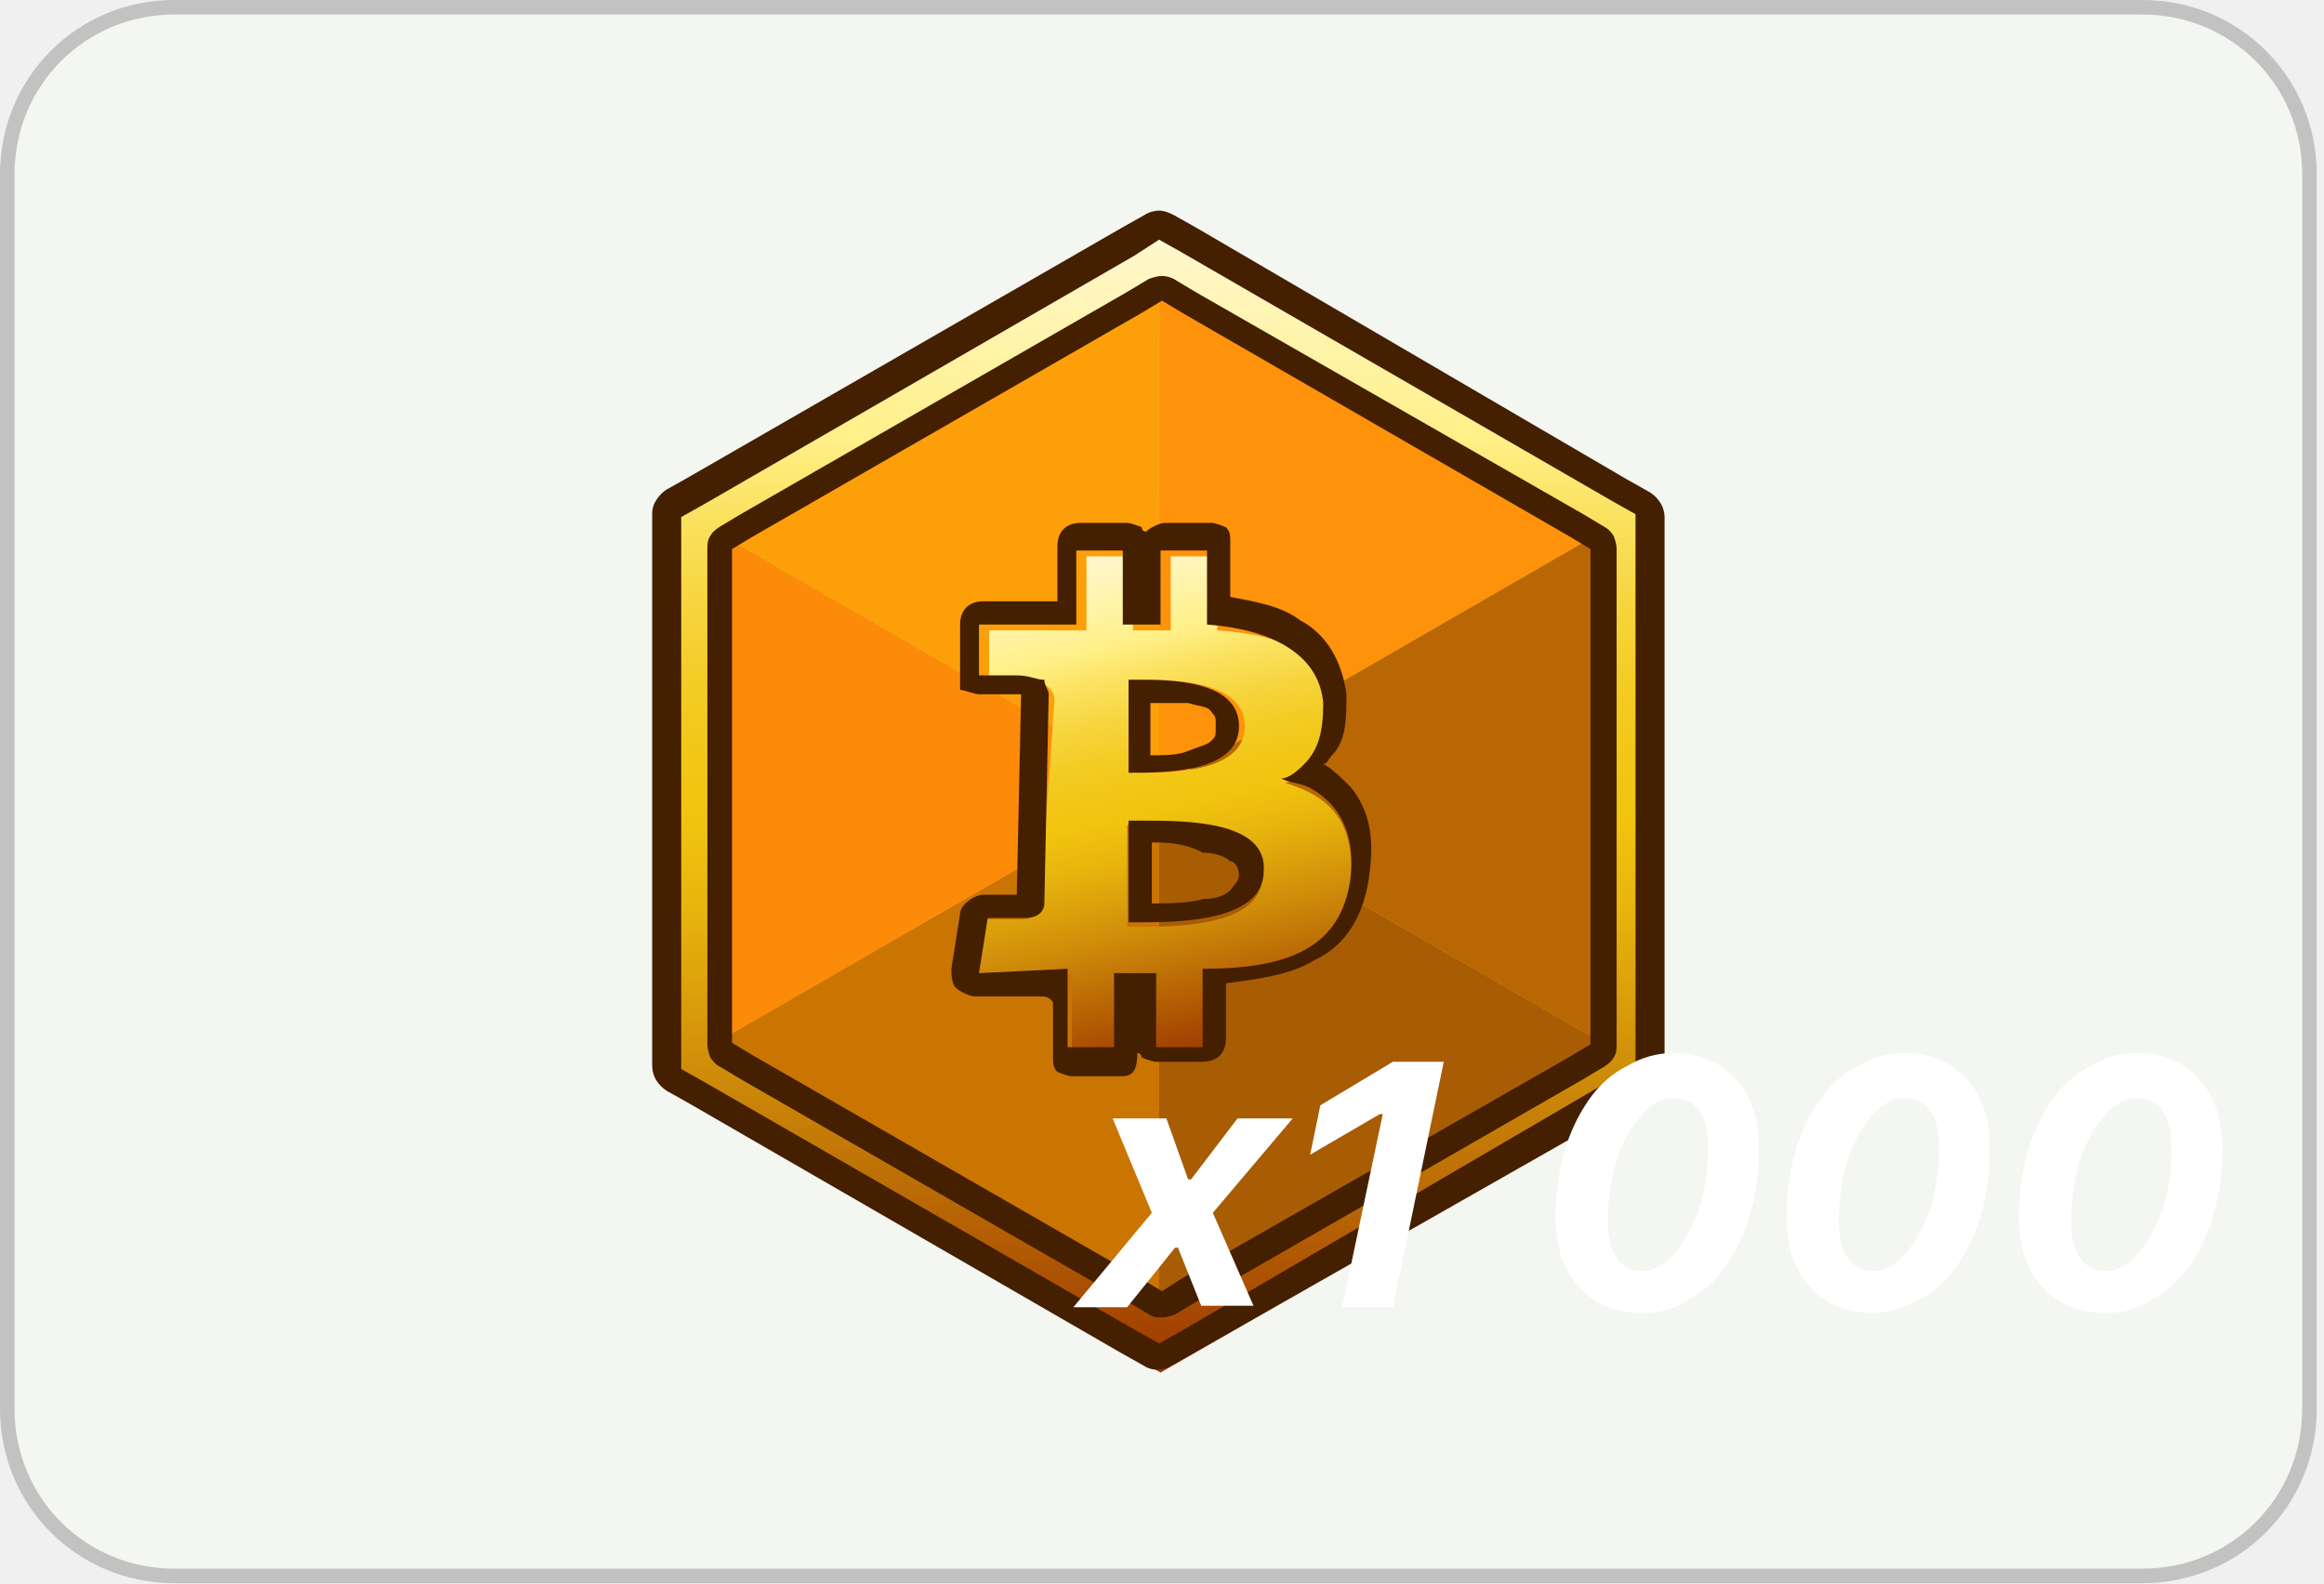
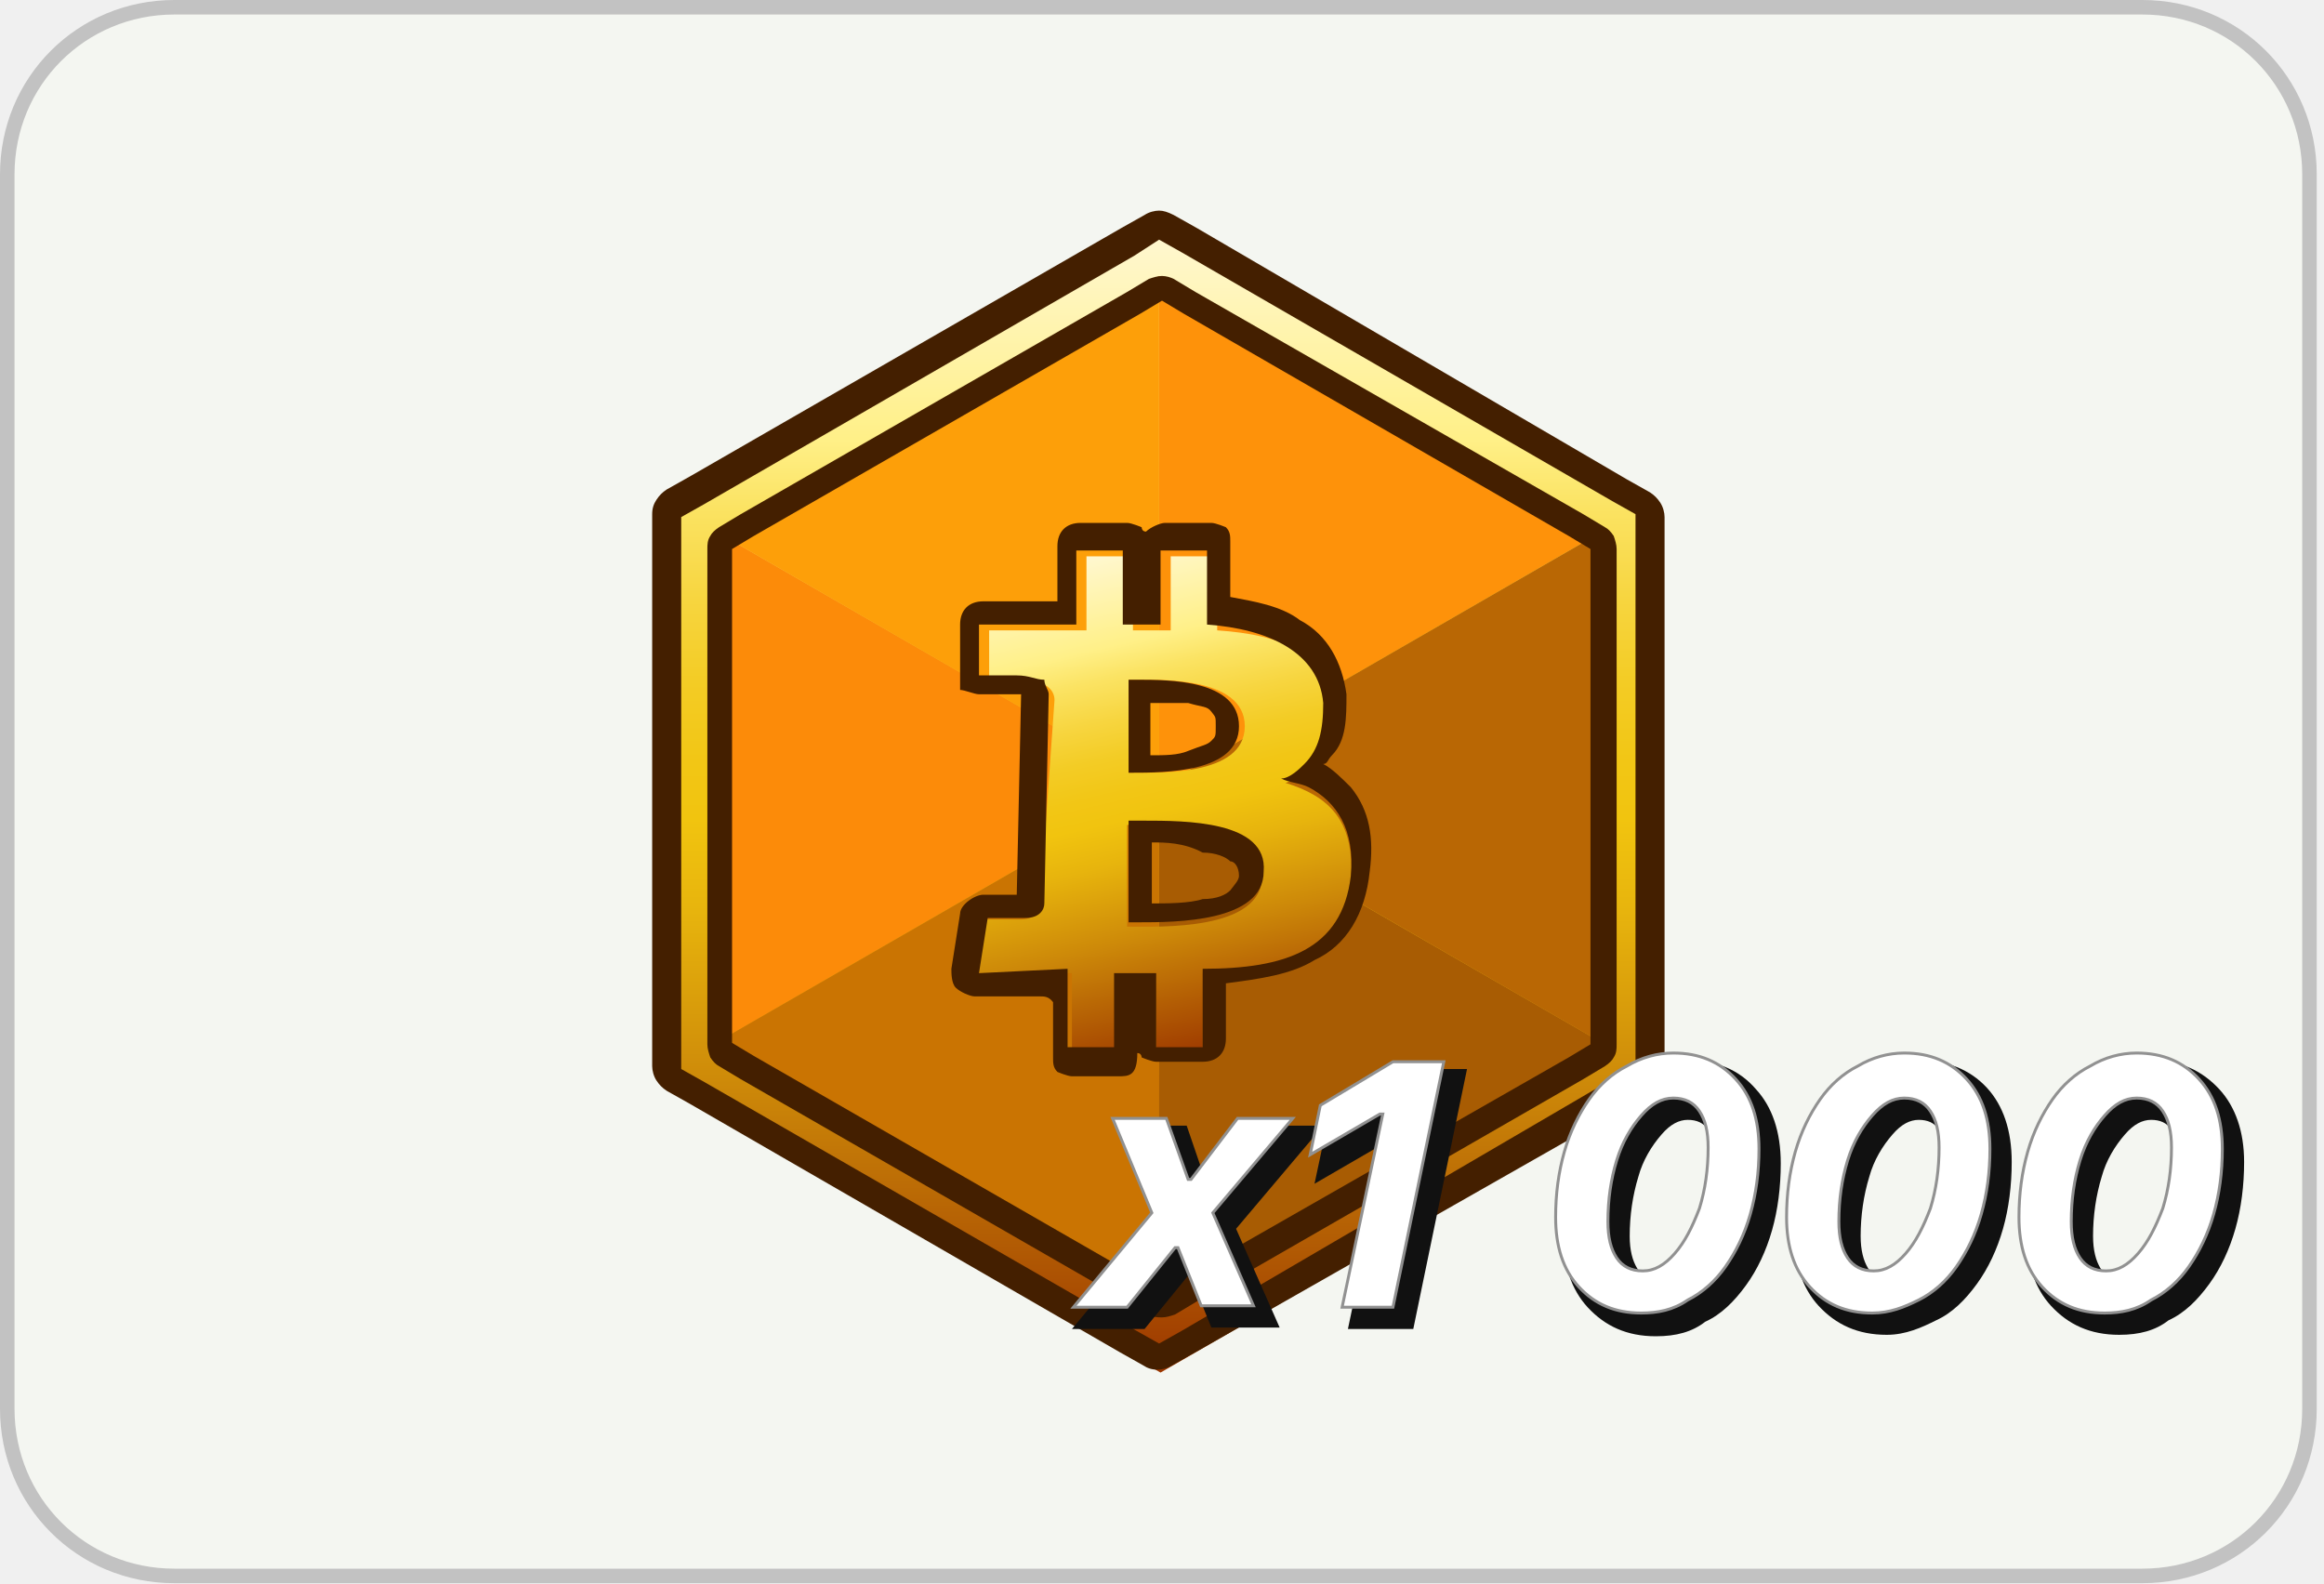
<svg xmlns="http://www.w3.org/2000/svg" version="1.1" id="Слой_1" x="0px" y="0px" viewBox="0 0 160 109" style="enable-background:new 0 0 160 109;" xml:space="preserve">
  <style type="text/css">
	.st0{fill:#F4F6F1;}
	.st1{fill:none;stroke:#C2C2C2;}
	.st2{fill:url(#SVGID_1_);}
	.st3{fill:#FD9F09;}
	.st4{fill:#FC8B09;}
	.st5{fill:#CA7402;}
	.st6{fill:#FE920A;}
	.st7{fill:#A85C03;}
	.st8{fill:#B96704;}
	.st9{fill:#441F00;}
- 	.st10{fill:#FFFFFF;}
- 	.st11{fill:url(#SVGID_00000062152956396398049640000001685012402832320698_);}
- 	.st12{fill-rule:evenodd;clip-rule:evenodd;fill:#441F00;}
+ 	.st10{fill:#111111;}
+ 	.st11{fill:#FFFFFF;stroke:#919191;stroke-width:0.2;stroke-miterlimit:10;}
+ 	.st12{fill:url(#SVGID_00000175302104637704270940000012537041611443230862_);}
+ 	.st13{fill-rule:evenodd;clip-rule:evenodd;fill:#441F00;}
</style>
  <path class="st0" d="M12,0.5h135.5c6.4,0,11.5,5.1,11.5,11.5v85c0,6.4-5.1,11.5-11.5,11.5H12c-6.4,0-11.5-5.1-11.5-11.5V12  C0.5,5.6,5.6,0.5,12,0.5z" />
  <path class="st1" d="M12,0.5h135.5c6.4,0,11.5,5.1,11.5,11.5v85c0,6.4-5.1,11.5-11.5,11.5H12c-6.4,0-11.5-5.1-11.5-11.5V12  C0.5,5.6,5.6,0.5,12,0.5z" />
-   <linearGradient id="SVGID_1_" gradientUnits="userSpaceOnUse" x1="79.85" y1="580.5" x2="79.85" y2="501.1" gradientTransform="matrix(1 0 0 1 0 -486)">
+   <linearGradient id="SVGID_1_" gradientUnits="userSpaceOnUse" x1="79.85" y1="-471.224" x2="79.85" y2="-391.824" gradientTransform="matrix(1 0 0 -1 0 -376.724)">
    <stop offset="0" style="stop-color:#9C3600" />
    <stop offset="4.000000e-02" style="stop-color:#A44401" />
    <stop offset="0.25" style="stop-color:#CD8909" />
    <stop offset="0.4" style="stop-color:#E7B40D" />
    <stop offset="0.48" style="stop-color:#F1C40F" />
    <stop offset="0.53" style="stop-color:#F2C615" />
    <stop offset="0.6" style="stop-color:#F3CC25" />
    <stop offset="0.67" style="stop-color:#F7D53F" />
    <stop offset="0.75" style="stop-color:#FBE363" />
    <stop offset="0.81" style="stop-color:#FFF088" />
    <stop offset="1" style="stop-color:#FFF8D6" />
  </linearGradient>
  <path class="st2" d="M79.9,15.1L114.2,35v39.7L79.9,94.5L45.5,74.7V35L79.9,15.1z" />
  <path class="st3" d="M79.8,19v35.2L49.3,36.6L79.8,19z" />
  <path class="st4" d="M79.8,54.2L49.3,71.8V36.6L79.8,54.2z" />
  <path class="st5" d="M79.8,54.2v35.2L49.3,71.8L79.8,54.2z" />
  <path class="st6" d="M79.8,19l30.5,17.6L79.8,54.2V19z" />
  <path class="st7" d="M79.8,54.2l30.5,17.6L79.8,89.4V54.2z" />
  <path class="st8" d="M79.8,54.2l30.5-17.6v35.2L79.8,54.2z" />
  <path class="st9" d="M79.8,16.5l1.6,0.9L111,34.5l1.6,0.9v38l-1.6,0.9L81.4,91.6l-1.6,0.9l-1.6-0.9L48.5,74.5l-1.6-0.9v-38l1.6-0.9  l29.6-17.1L79.8,16.5z M79.8,14.5c-0.3,0-0.7,0.1-1,0.3l-1.6,0.9L47.5,32.8l-1.6,0.9c-0.3,0.2-0.5,0.4-0.7,0.7s-0.3,0.6-0.3,1v38  c0,0.3,0.1,0.7,0.3,1s0.4,0.5,0.7,0.7l1.6,0.9l29.6,17.1l1.6,0.9c0.3,0.2,0.6,0.3,1,0.3c0.3,0,0.7-0.1,1-0.3l1.6-0.9L112,76.2  l1.6-0.9c0.3-0.2,0.6-0.4,0.7-0.7c0.2-0.3,0.3-0.6,0.3-1v-38c0-0.3-0.1-0.7-0.3-1c-0.2-0.3-0.4-0.5-0.7-0.7L112,33L82.4,15.7  l-1.6-0.9C80.4,14.6,80.1,14.5,79.8,14.5L79.8,14.5z" />
  <path class="st9" d="M80,20.7l1.5,0.9L108,36.9l1.5,0.9v34.1l-1.5,0.9L81.4,88L80,88.9L78.5,88L51.9,72.7l-1.5-0.9v-34l1.5-0.9  l26.6-15.3L80,20.7z M80,19c-0.3,0-0.6,0.1-0.9,0.2l-1.5,0.9L51,35.4l-1.5,0.9c-0.3,0.2-0.5,0.4-0.6,0.6c-0.2,0.3-0.2,0.6-0.2,0.9  v34.1c0,0.3,0.1,0.6,0.2,0.9c0.2,0.3,0.4,0.5,0.6,0.6l1.5,0.9l26.6,15.3l1.5,0.9c0.3,0.2,0.6,0.2,0.9,0.2s0.6-0.1,0.9-0.2l1.5-0.9  L109,74.3l1.5-0.9c0.3-0.2,0.5-0.4,0.6-0.6c0.2-0.3,0.2-0.6,0.2-0.9V37.8c0-0.3-0.1-0.6-0.2-0.9c-0.2-0.3-0.4-0.5-0.6-0.6l-1.5-0.9  L82.3,20.1l-1.5-0.9C80.6,19.1,80.3,19,80,19L80,19z" />
  <g>
-     <path class="st10" d="M81.1,85.9h-0.2L77.6,90h-3.7l5.4-6.5L76.6,77h3.7l1.5,4.2H82l3.2-4.2H89l-5.5,6.5l2.8,6.4h-3.6L81.1,85.9z    M92.4,90l2.8-13.3H95l-4.8,2.8l0.7-3.4l5-3h3.5L95.9,90H92.4z M113,90.4c-1.8,0-3.2-0.6-4.3-1.8s-1.6-2.8-1.6-4.8   c0-1.6,0.2-3.1,0.6-4.5s1-2.6,1.7-3.6s1.6-1.8,2.6-2.3c1-0.6,2.1-0.9,3.2-0.9c1.8,0,3.2,0.6,4.3,1.8c1.1,1.2,1.6,2.8,1.6,4.8   c0,1.6-0.2,3.1-0.6,4.5s-1,2.6-1.7,3.6s-1.6,1.8-2.6,2.3C115.2,90.2,114.1,90.4,113,90.4z M110.7,84.1c0,1.1,0.2,1.9,0.6,2.5   s1,0.9,1.8,0.9s1.5-0.4,2.2-1.2c0.7-0.8,1.2-1.8,1.7-3.1c0.4-1.3,0.6-2.7,0.6-4.2c0-1.1-0.2-1.9-0.6-2.5s-1-0.9-1.8-0.9   s-1.5,0.4-2.2,1.2c-0.7,0.8-1.3,1.8-1.7,3.1S110.7,82.6,110.7,84.1z M128.9,90.4c-1.8,0-3.2-0.6-4.3-1.8c-1.1-1.2-1.6-2.8-1.6-4.8   c0-1.6,0.2-3.1,0.6-4.5s1-2.6,1.7-3.6s1.6-1.8,2.6-2.3c1-0.6,2.1-0.9,3.2-0.9c1.8,0,3.2,0.6,4.3,1.8c1.1,1.2,1.6,2.8,1.6,4.8   c0,1.6-0.2,3.1-0.6,4.5c-0.4,1.4-1,2.6-1.7,3.6s-1.6,1.8-2.6,2.3S130.1,90.4,128.9,90.4z M126.6,84.1c0,1.1,0.2,1.9,0.6,2.5   s1,0.9,1.8,0.9s1.5-0.4,2.2-1.2c0.7-0.8,1.2-1.8,1.7-3.1c0.4-1.3,0.6-2.7,0.6-4.2c0-1.1-0.2-1.9-0.6-2.5c-0.4-0.6-1-0.9-1.8-0.9   s-1.5,0.4-2.2,1.2c-0.7,0.8-1.3,1.8-1.7,3.1S126.6,82.6,126.6,84.1z M144.9,90.4c-1.8,0-3.2-0.6-4.3-1.8c-1.1-1.2-1.6-2.8-1.6-4.8   c0-1.6,0.2-3.1,0.6-4.5c0.4-1.4,1-2.6,1.7-3.6s1.6-1.8,2.6-2.3c1-0.6,2.1-0.9,3.2-0.9c1.8,0,3.2,0.6,4.3,1.8   c1.1,1.2,1.6,2.8,1.6,4.8c0,1.6-0.2,3.1-0.6,4.5c-0.4,1.4-1,2.6-1.7,3.6s-1.6,1.8-2.6,2.3C147.1,90.2,146,90.4,144.9,90.4z    M142.6,84.1c0,1.1,0.2,1.9,0.6,2.5c0.4,0.6,1,0.9,1.8,0.9s1.5-0.4,2.2-1.2c0.7-0.8,1.2-1.8,1.7-3.1c0.4-1.3,0.6-2.7,0.6-4.2   c0-1.1-0.2-1.9-0.6-2.5c-0.4-0.6-1-0.9-1.8-0.9s-1.5,0.4-2.2,1.2c-0.7,0.8-1.3,1.8-1.7,3.1C142.8,81.2,142.6,82.6,142.6,84.1z" />
+     <g>
+       <polygon class="st10" points="91.1,77.5 86,77.5 83,81.3 81.7,77.5 76.9,77.5 79.7,84.4 73.8,91.5 78.8,91.5 81.9,87.7 83.4,91.4     88.1,91.4 85.1,84.6   " />
+       <path class="st10" d="M132.1,73c-1.2,0-2.4,0.3-3.4,1c-1.1,0.5-2,1.4-2.8,2.5c-0.8,1.1-1.4,2.4-1.8,3.7c-0.4,1.4-0.6,3-0.6,4.6    c0,2.2,0.6,3.9,1.7,5.1c1.2,1.3,2.7,2,4.7,2c1.3,0,2.4-0.5,3.4-1c1.1-0.5,2-1.4,2.8-2.5c0.8-1.1,1.4-2.4,1.8-3.8    c0.4-1.4,0.6-3,0.6-4.6c0-2.2-0.6-3.9-1.7-5.1C135.6,73.6,134,73,132.1,73z M134,80c0,1.4-0.2,2.8-0.6,4c-0.5,1.4-1,2.3-1.6,3    c-0.6,0.7-1.2,1-1.8,1c-0.6,0-1.1-0.2-1.4-0.7c-0.3-0.5-0.5-1.2-0.5-2.2c0-1.4,0.2-2.8,0.6-4.1c0.3-1.1,0.9-2.1,1.6-2.9    c0.6-0.7,1.2-1,1.8-1c0.6,0,1.1,0.2,1.4,0.7C133.8,78.3,134,79,134,80z" />
+       <polygon class="st10" points="91.5,76.8 90.5,81.5 95.5,78.6 92.8,91.5 97.3,91.5 101,73.6 96.8,73.6   " />
+       <path class="st10" d="M152.8,75c-1.2-1.3-2.7-2-4.7-2c-1.2,0-2.4,0.3-3.4,1c-1.1,0.5-2,1.4-2.8,2.5c-0.8,1.1-1.4,2.4-1.8,3.7    c-0.4,1.4-0.6,3-0.6,4.6c0,2.2,0.6,3.9,1.7,5.1c1.2,1.3,2.7,2,4.7,2c1.4,0,2.5-0.3,3.4-1c1.1-0.5,2-1.4,2.8-2.5    c0.8-1.1,1.4-2.4,1.8-3.8c0.4-1.4,0.6-3,0.6-4.6C154.5,77.9,153.9,76.2,152.8,75z M150,80c0,1.4-0.2,2.8-0.6,4    c-0.5,1.4-1,2.3-1.6,3c-0.6,0.7-1.2,1-1.8,1c-0.6,0-1.1-0.2-1.4-0.7c-0.3-0.5-0.5-1.2-0.5-2.2c0-1.4,0.2-2.8,0.6-4.1    c0.3-1.1,0.9-2.1,1.6-2.9c0.6-0.7,1.2-1,1.8-1c0.6,0,1.1,0.2,1.4,0.7C149.8,78.3,150,79,150,80z" />
+       <path class="st10" d="M116.2,73c-1.2,0-2.4,0.3-3.4,1c-1.1,0.5-2,1.4-2.8,2.5c-0.8,1.1-1.4,2.4-1.8,3.8c-0.4,1.4-0.6,3-0.6,4.6    c0,2.2,0.6,3.9,1.7,5.1c1.2,1.3,2.7,2,4.7,2c1.4,0,2.5-0.3,3.4-1c1.1-0.5,2-1.4,2.8-2.5c0.8-1.1,1.4-2.4,1.8-3.8    c0.4-1.4,0.6-3,0.6-4.6c0-2.2-0.6-3.9-1.7-5.1C119.7,73.6,118.1,73,116.2,73z M114.1,88c-0.6,0-1.1-0.2-1.4-0.7    c-0.3-0.5-0.5-1.2-0.5-2.2c0-1.4,0.2-2.8,0.6-4.1c0.3-1.1,0.9-2.1,1.6-2.9c0.6-0.7,1.2-1,1.8-1c0.6,0,1.1,0.2,1.4,0.7    c0.3,0.5,0.5,1.2,0.5,2.2c0,1.4-0.2,2.8-0.6,4c-0.5,1.4-1,2.3-1.6,3C115.3,87.7,114.7,88,114.1,88z" />
+     </g>
+     <g>
+       <path class="st11" d="M81.1,85.9h-0.2L77.6,90h-3.7l5.4-6.5L76.6,77h3.7l1.5,4.2H82l3.2-4.2H89l-5.5,6.5l2.8,6.4h-3.6L81.1,85.9z     M92.4,90l2.8-13.3H95l-4.8,2.8l0.7-3.4l5-3h3.5L95.9,90H92.4z M113,90.4c-1.8,0-3.2-0.6-4.3-1.8s-1.6-2.8-1.6-4.8    c0-1.6,0.2-3.1,0.6-4.5s1-2.6,1.7-3.6s1.6-1.8,2.6-2.3c1-0.6,2.1-0.9,3.2-0.9c1.8,0,3.2,0.6,4.3,1.8c1.1,1.2,1.6,2.8,1.6,4.8    c0,1.6-0.2,3.1-0.6,4.5s-1,2.6-1.7,3.6s-1.6,1.8-2.6,2.3C115.2,90.2,114.1,90.4,113,90.4z M110.7,84.1c0,1.1,0.2,1.9,0.6,2.5    s1,0.9,1.8,0.9s1.5-0.4,2.2-1.2c0.7-0.8,1.2-1.8,1.7-3.1c0.4-1.3,0.6-2.7,0.6-4.2c0-1.1-0.2-1.9-0.6-2.5s-1-0.9-1.8-0.9    s-1.5,0.4-2.2,1.2c-0.7,0.8-1.3,1.8-1.7,3.1S110.7,82.6,110.7,84.1z M128.9,90.4c-1.8,0-3.2-0.6-4.3-1.8c-1.1-1.2-1.6-2.8-1.6-4.8    c0-1.6,0.2-3.1,0.6-4.5s1-2.6,1.7-3.6s1.6-1.8,2.6-2.3c1-0.6,2.1-0.9,3.2-0.9c1.8,0,3.2,0.6,4.3,1.8c1.1,1.2,1.6,2.8,1.6,4.8    c0,1.6-0.2,3.1-0.6,4.5c-0.4,1.4-1,2.6-1.7,3.6s-1.6,1.8-2.6,2.3S130.1,90.4,128.9,90.4z M126.6,84.1c0,1.1,0.2,1.9,0.6,2.5    s1,0.9,1.8,0.9s1.5-0.4,2.2-1.2c0.7-0.8,1.2-1.8,1.7-3.1c0.4-1.3,0.6-2.7,0.6-4.2c0-1.1-0.2-1.9-0.6-2.5c-0.4-0.6-1-0.9-1.8-0.9    s-1.5,0.4-2.2,1.2c-0.7,0.8-1.3,1.8-1.7,3.1S126.6,82.6,126.6,84.1z M144.9,90.4c-1.8,0-3.2-0.6-4.3-1.8c-1.1-1.2-1.6-2.8-1.6-4.8    c0-1.6,0.2-3.1,0.6-4.5c0.4-1.4,1-2.6,1.7-3.6s1.6-1.8,2.6-2.3c1-0.6,2.1-0.9,3.2-0.9c1.8,0,3.2,0.6,4.3,1.8    c1.1,1.2,1.6,2.8,1.6,4.8c0,1.6-0.2,3.1-0.6,4.5c-0.4,1.4-1,2.6-1.7,3.6s-1.6,1.8-2.6,2.3C147.1,90.2,146,90.4,144.9,90.4z     M142.6,84.1c0,1.1,0.2,1.9,0.6,2.5c0.4,0.6,1,0.9,1.8,0.9s1.5-0.4,2.2-1.2c0.7-0.8,1.2-1.8,1.7-3.1c0.4-1.3,0.6-2.7,0.6-4.2    c0-1.1-0.2-1.9-0.6-2.5c-0.4-0.6-1-0.9-1.8-0.9s-1.5,0.4-2.2,1.2c-0.7,0.8-1.3,1.8-1.7,3.1C142.8,81.2,142.6,82.6,142.6,84.1z" />
+     </g>
  </g>
  <g>
    <g>
-       <linearGradient id="SVGID_00000004516252663657591430000006656535904447645874_" gradientUnits="userSpaceOnUse" x1="82.916" y1="-533.554" x2="74.875" y2="-498.554" gradientTransform="matrix(1 0 0 -1 0 -460.724)">
+       <linearGradient id="SVGID_00000151508697752529779080000002970862937938803342_" gradientUnits="userSpaceOnUse" x1="82.916" y1="1128.83" x2="74.875" y2="1093.83" gradientTransform="matrix(1 0 0 1 0 -1056)">
        <stop offset="0" style="stop-color:#9C3600" />
        <stop offset="4.000000e-02" style="stop-color:#A44401" />
        <stop offset="0.25" style="stop-color:#CD8909" />
        <stop offset="0.4" style="stop-color:#E7B40D" />
        <stop offset="0.48" style="stop-color:#F1C40F" />
        <stop offset="0.53" style="stop-color:#F2C615" />
        <stop offset="0.6" style="stop-color:#F3CC25" />
        <stop offset="0.67" style="stop-color:#F7D53F" />
        <stop offset="0.75" style="stop-color:#FBE363" />
        <stop offset="0.81" style="stop-color:#FFF088" />
        <stop offset="1" style="stop-color:#FFF8D6" />
      </linearGradient>
-       <path style="fill:url(#SVGID_00000004516252663657591430000006656535904447645874_);" d="M91.8,48.8c-0.3-3.8-3.5-5.1-8-5.4v-5.1    h-3.2v5.1c-1,0-1.9,0-2.6,0v-5.1h-3.2v5.1c-0.6,0-1.3,0-2.2,0l0,0h-4.5v3.5h2.6c1.3,0,1.9,0.6,1.9,1.3l-1,14.1c0,0.3-0.3,1-1.3,1    h-2.6L67.1,67h4.5c1,0,1.6,0,2.2,0v5.4H77v-5.1c1,0,1.9,0,2.6,0v5.1h3.2V67c5.8-0.3,9.6-1.6,10.2-6.4c0.3-4.2-1.6-5.8-4.5-6.7    C90.8,53.2,92.1,51.6,91.8,48.8L91.8,48.8z M86.9,60.3c0,3.8-7,3.5-9.3,3.5v-7C79.9,56.4,86.9,56.1,86.9,60.3z M85.7,50    c0,3.5-6.1,3.2-8,3.2v-6.4C79.6,46.8,85.7,46.5,85.7,50z" />
-       <path class="st12" d="M67.4,67l0.6-3.8c0,0,0.3,0,1,0s1.6,0,1.6,0l0,0l0,0c1,0,1.3-0.6,1.3-1l0,0l0.3-14.4c0-0.3-0.3-0.6-0.3-1    c-0.6,0-1-0.3-1.9-0.3l0,0l0,0c0,0-0.3,0-1,0c-0.3,0-0.6,0-0.6,0c-0.3,0-1,0-1,0V43h4.5l0,0c0.6,0,1.3,0,2.2,0v-5.1h3.2V43    c0.6,0,1,0,1.6,0c0.3,0,0.6,0,1,0v-5.1h3.2V43c4.2,0.3,7.7,1.9,8,5.4l0,0c0,1.9-0.3,3.2-1.3,4.2c-0.3,0.3-1,1-1.6,1    c0.6,0.3,1.3,0.3,1.9,0.6c1.9,1,3.2,2.9,2.9,6.1c-0.6,5.1-4.5,6.4-10.2,6.4v5.4h-3.2V67c-0.3,0-0.6,0-1,0h-0.3c-0.6,0-1,0-1.6,0    v5.1h-3.2v-5.4L67.4,67z M71.6,68.6h-4.5c-0.3,0-1-0.3-1.3-0.6s-0.3-1-0.3-1.3l0.6-3.8c0-0.6,1-1.3,1.6-1.3l0,0H68    c0.3,0,0.6,0,1,0s0.6,0,1,0l0,0l0.3-13.8l0,0l0,0c0,0,0,0-0.3,0c0,0,0,0-0.3,0l0,0c-0.3,0-0.6,0-1,0s-0.6,0-1,0h-0.3l0,0    c-0.3,0-1-0.3-1.3-0.3c0-0.3,0-0.6,0-1V43c0-1,0.6-1.6,1.6-1.6h4.5c0,0,0,0,0.3,0h0.3v-3.8c0-1,0.6-1.6,1.6-1.6h3.2    c0.3,0,1,0.3,1,0.3s0,0.3,0.3,0.3l0,0c0.3-0.3,1-0.6,1.3-0.6h3.2c0.3,0,1,0.3,1,0.3c0.3,0.3,0.3,0.6,0.3,1v3.8    c1.6,0.3,3.5,0.6,4.8,1.6c1.9,1,2.9,2.9,3.2,5.1l0,0c0,1.6,0,3.2-1,4.2c-0.3,0.3-0.3,0.6-0.6,0.6c0.6,0.3,1.3,1,1.9,1.6    c1.3,1.6,1.6,3.5,1.3,5.8c-0.3,2.9-1.6,5.1-3.8,6.1c-1.6,1-3.8,1.3-6.1,1.6v3.8c0,1-0.6,1.6-1.6,1.6h-3.2c-0.3,0-1-0.3-1-0.3    s0-0.3-0.3-0.3c0,1.6-0.6,1.6-1.3,1.6h-3.2c-0.3,0-1-0.3-1-0.3c-0.3-0.3-0.3-0.6-0.3-1V69C72.2,68.6,71.9,68.6,71.6,68.6     M68.7,63.2C69,63.2,69,63.2,68.7,63.2C69,63.2,69,63.2,68.7,63.2z M85.3,60.3c0-0.6-0.3-1-0.6-1c-0.3-0.3-1-0.6-1.9-0.6    C81.5,58,80.2,58,79.3,58v4.2c1,0,2.6,0,3.5-0.3c1,0,1.6-0.3,1.9-0.6C85,60.9,85.3,60.6,85.3,60.3z M77.7,63.5    C77.7,63.5,77.3,63.5,77.7,63.5v-7c0.3,0,0.6,0,1,0c2.9,0,8.6,0,8.3,3.5c0,3.5-6.1,3.5-8.6,3.5C78,63.5,77.7,63.5,77.7,63.5z     M83.4,51c0.3-0.3,0.3-0.3,0.3-1s0-0.6-0.3-1s-0.6-0.3-1.6-0.6c-0.6,0-1.6,0-2.6,0V52c1,0,1.9,0,2.6-0.3    C82.8,51.3,83.1,51.3,83.4,51z M77.7,53.2L77.7,53.2v-6.4c0.3,0,0.3,0,0.6,0c2.2,0,7,0,7,3.2s-5.1,3.2-7.4,3.2    C78,53.2,78,53.2,77.7,53.2z" />
+       <path style="fill:url(#SVGID_00000151508697752529779080000002970862937938803342_);" d="M91.8,48.8c-0.3-3.8-3.5-5.1-8-5.4v-5.1    h-3.2v5.1c-1,0-1.9,0-2.6,0v-5.1h-3.2v5.1c-0.6,0-1.3,0-2.2,0l0,0h-4.5v3.5h2.6c1.3,0,1.9,0.6,1.9,1.3l-1,14.1c0,0.3-0.3,1-1.3,1    h-2.6L67.1,67h4.5c1,0,1.6,0,2.2,0v5.4H77v-5.1c1,0,1.9,0,2.6,0v5.1h3.2V67c5.8-0.3,9.6-1.6,10.2-6.4c0.3-4.2-1.6-5.8-4.5-6.7    C90.8,53.2,92.1,51.6,91.8,48.8L91.8,48.8z M86.9,60.3c0,3.8-7,3.5-9.3,3.5v-7C79.9,56.4,86.9,56.1,86.9,60.3z M85.7,50    c0,3.5-6.1,3.2-8,3.2v-6.4C79.6,46.8,85.7,46.5,85.7,50z" />
+       <path class="st13" d="M67.4,67l0.6-3.8c0,0,0.3,0,1,0s1.6,0,1.6,0l0,0l0,0c1,0,1.3-0.6,1.3-1l0,0l0.3-14.4c0-0.3-0.3-0.6-0.3-1    c-0.6,0-1-0.3-1.9-0.3l0,0l0,0c0,0-0.3,0-1,0c-0.3,0-0.6,0-0.6,0c-0.3,0-1,0-1,0V43h4.5l0,0c0.6,0,1.3,0,2.2,0v-5.1h3.2V43    c0.6,0,1,0,1.6,0c0.3,0,0.6,0,1,0v-5.1h3.2V43c4.2,0.3,7.7,1.9,8,5.4l0,0c0,1.9-0.3,3.2-1.3,4.2c-0.3,0.3-1,1-1.6,1    c0.6,0.3,1.3,0.3,1.9,0.6c1.9,1,3.2,2.9,2.9,6.1c-0.6,5.1-4.5,6.4-10.2,6.4v5.4h-3.2V67c-0.3,0-0.6,0-1,0h-0.3c-0.6,0-1,0-1.6,0    v5.1h-3.2v-5.4L67.4,67z M71.6,68.6h-4.5c-0.3,0-1-0.3-1.3-0.6s-0.3-1-0.3-1.3l0.6-3.8c0-0.6,1-1.3,1.6-1.3l0,0H68    c0.3,0,0.6,0,1,0s0.6,0,1,0l0,0l0.3-13.8l0,0l0,0c0,0,0,0-0.3,0c0,0,0,0-0.3,0l0,0c-0.3,0-0.6,0-1,0s-0.6,0-1,0h-0.3l0,0    c-0.3,0-1-0.3-1.3-0.3c0-0.3,0-0.6,0-1V43c0-1,0.6-1.6,1.6-1.6h4.5c0,0,0,0,0.3,0h0.3v-3.8c0-1,0.6-1.6,1.6-1.6h3.2    c0.3,0,1,0.3,1,0.3s0,0.3,0.3,0.3l0,0c0.3-0.3,1-0.6,1.3-0.6h3.2c0.3,0,1,0.3,1,0.3c0.3,0.3,0.3,0.6,0.3,1v3.8    c1.6,0.3,3.5,0.6,4.8,1.6c1.9,1,2.9,2.9,3.2,5.1l0,0c0,1.6,0,3.2-1,4.2c-0.3,0.3-0.3,0.6-0.6,0.6c0.6,0.3,1.3,1,1.9,1.6    c1.3,1.6,1.6,3.5,1.3,5.8c-0.3,2.9-1.6,5.1-3.8,6.1c-1.6,1-3.8,1.3-6.1,1.6v3.8c0,1-0.6,1.6-1.6,1.6h-3.2c-0.3,0-1-0.3-1-0.3    s0-0.3-0.3-0.3c0,1.6-0.6,1.6-1.3,1.6h-3.2c-0.3,0-1-0.3-1-0.3c-0.3-0.3-0.3-0.6-0.3-1V69C72.2,68.6,71.9,68.6,71.6,68.6     M68.7,63.2C69,63.2,69,63.2,68.7,63.2C69,63.2,69,63.2,68.7,63.2z M85.3,60.3c0-0.6-0.3-1-0.6-1c-0.3-0.3-1-0.6-1.9-0.6    C81.5,58,80.2,58,79.3,58v4.2c1,0,2.6,0,3.5-0.3c1,0,1.6-0.3,1.9-0.6C85,60.9,85.3,60.6,85.3,60.3z M77.7,63.5    C77.7,63.5,77.3,63.5,77.7,63.5v-7c0.3,0,0.6,0,1,0c2.9,0,8.6,0,8.3,3.5c0,3.5-6.1,3.5-8.6,3.5C78,63.5,77.7,63.5,77.7,63.5z     M83.4,51c0.3-0.3,0.3-0.3,0.3-1s0-0.6-0.3-1s-0.6-0.3-1.6-0.6c-0.6,0-1.6,0-2.6,0V52c1,0,1.9,0,2.6-0.3    C82.8,51.3,83.1,51.3,83.4,51z M77.7,53.2L77.7,53.2v-6.4c0.3,0,0.3,0,0.6,0c2.2,0,7,0,7,3.2s-5.1,3.2-7.4,3.2    C78,53.2,78,53.2,77.7,53.2z" />
    </g>
  </g>
</svg>
